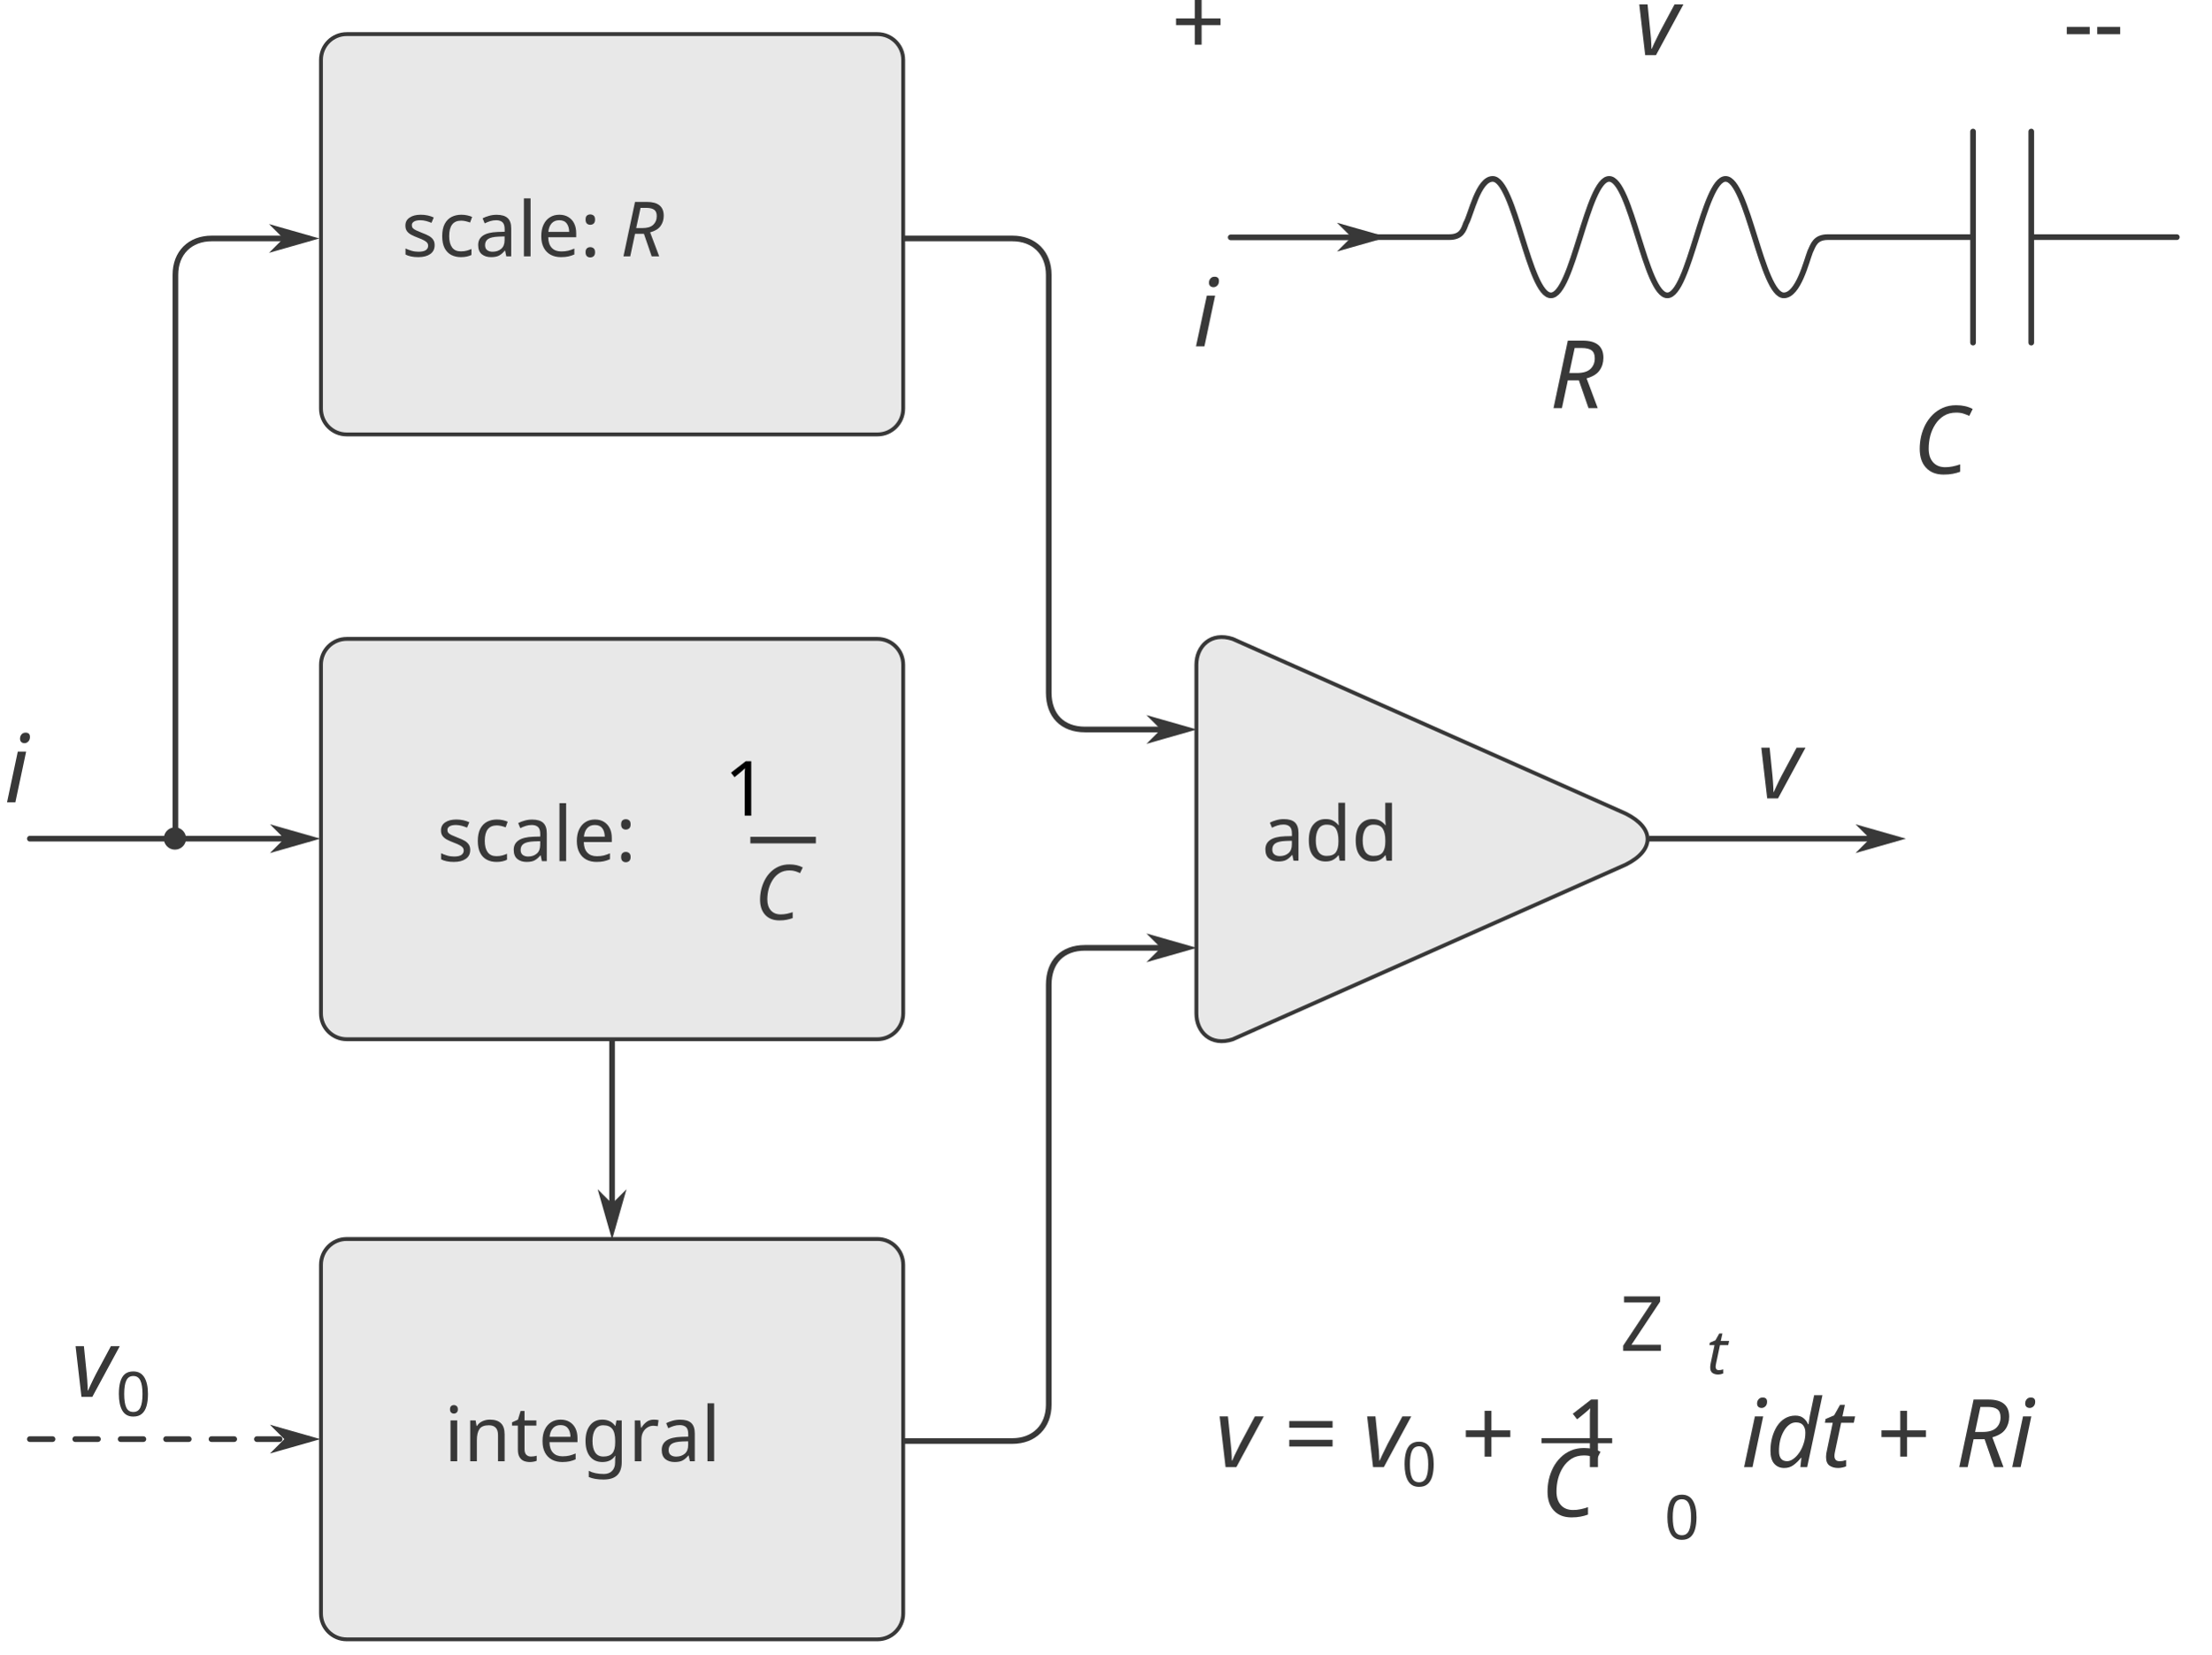
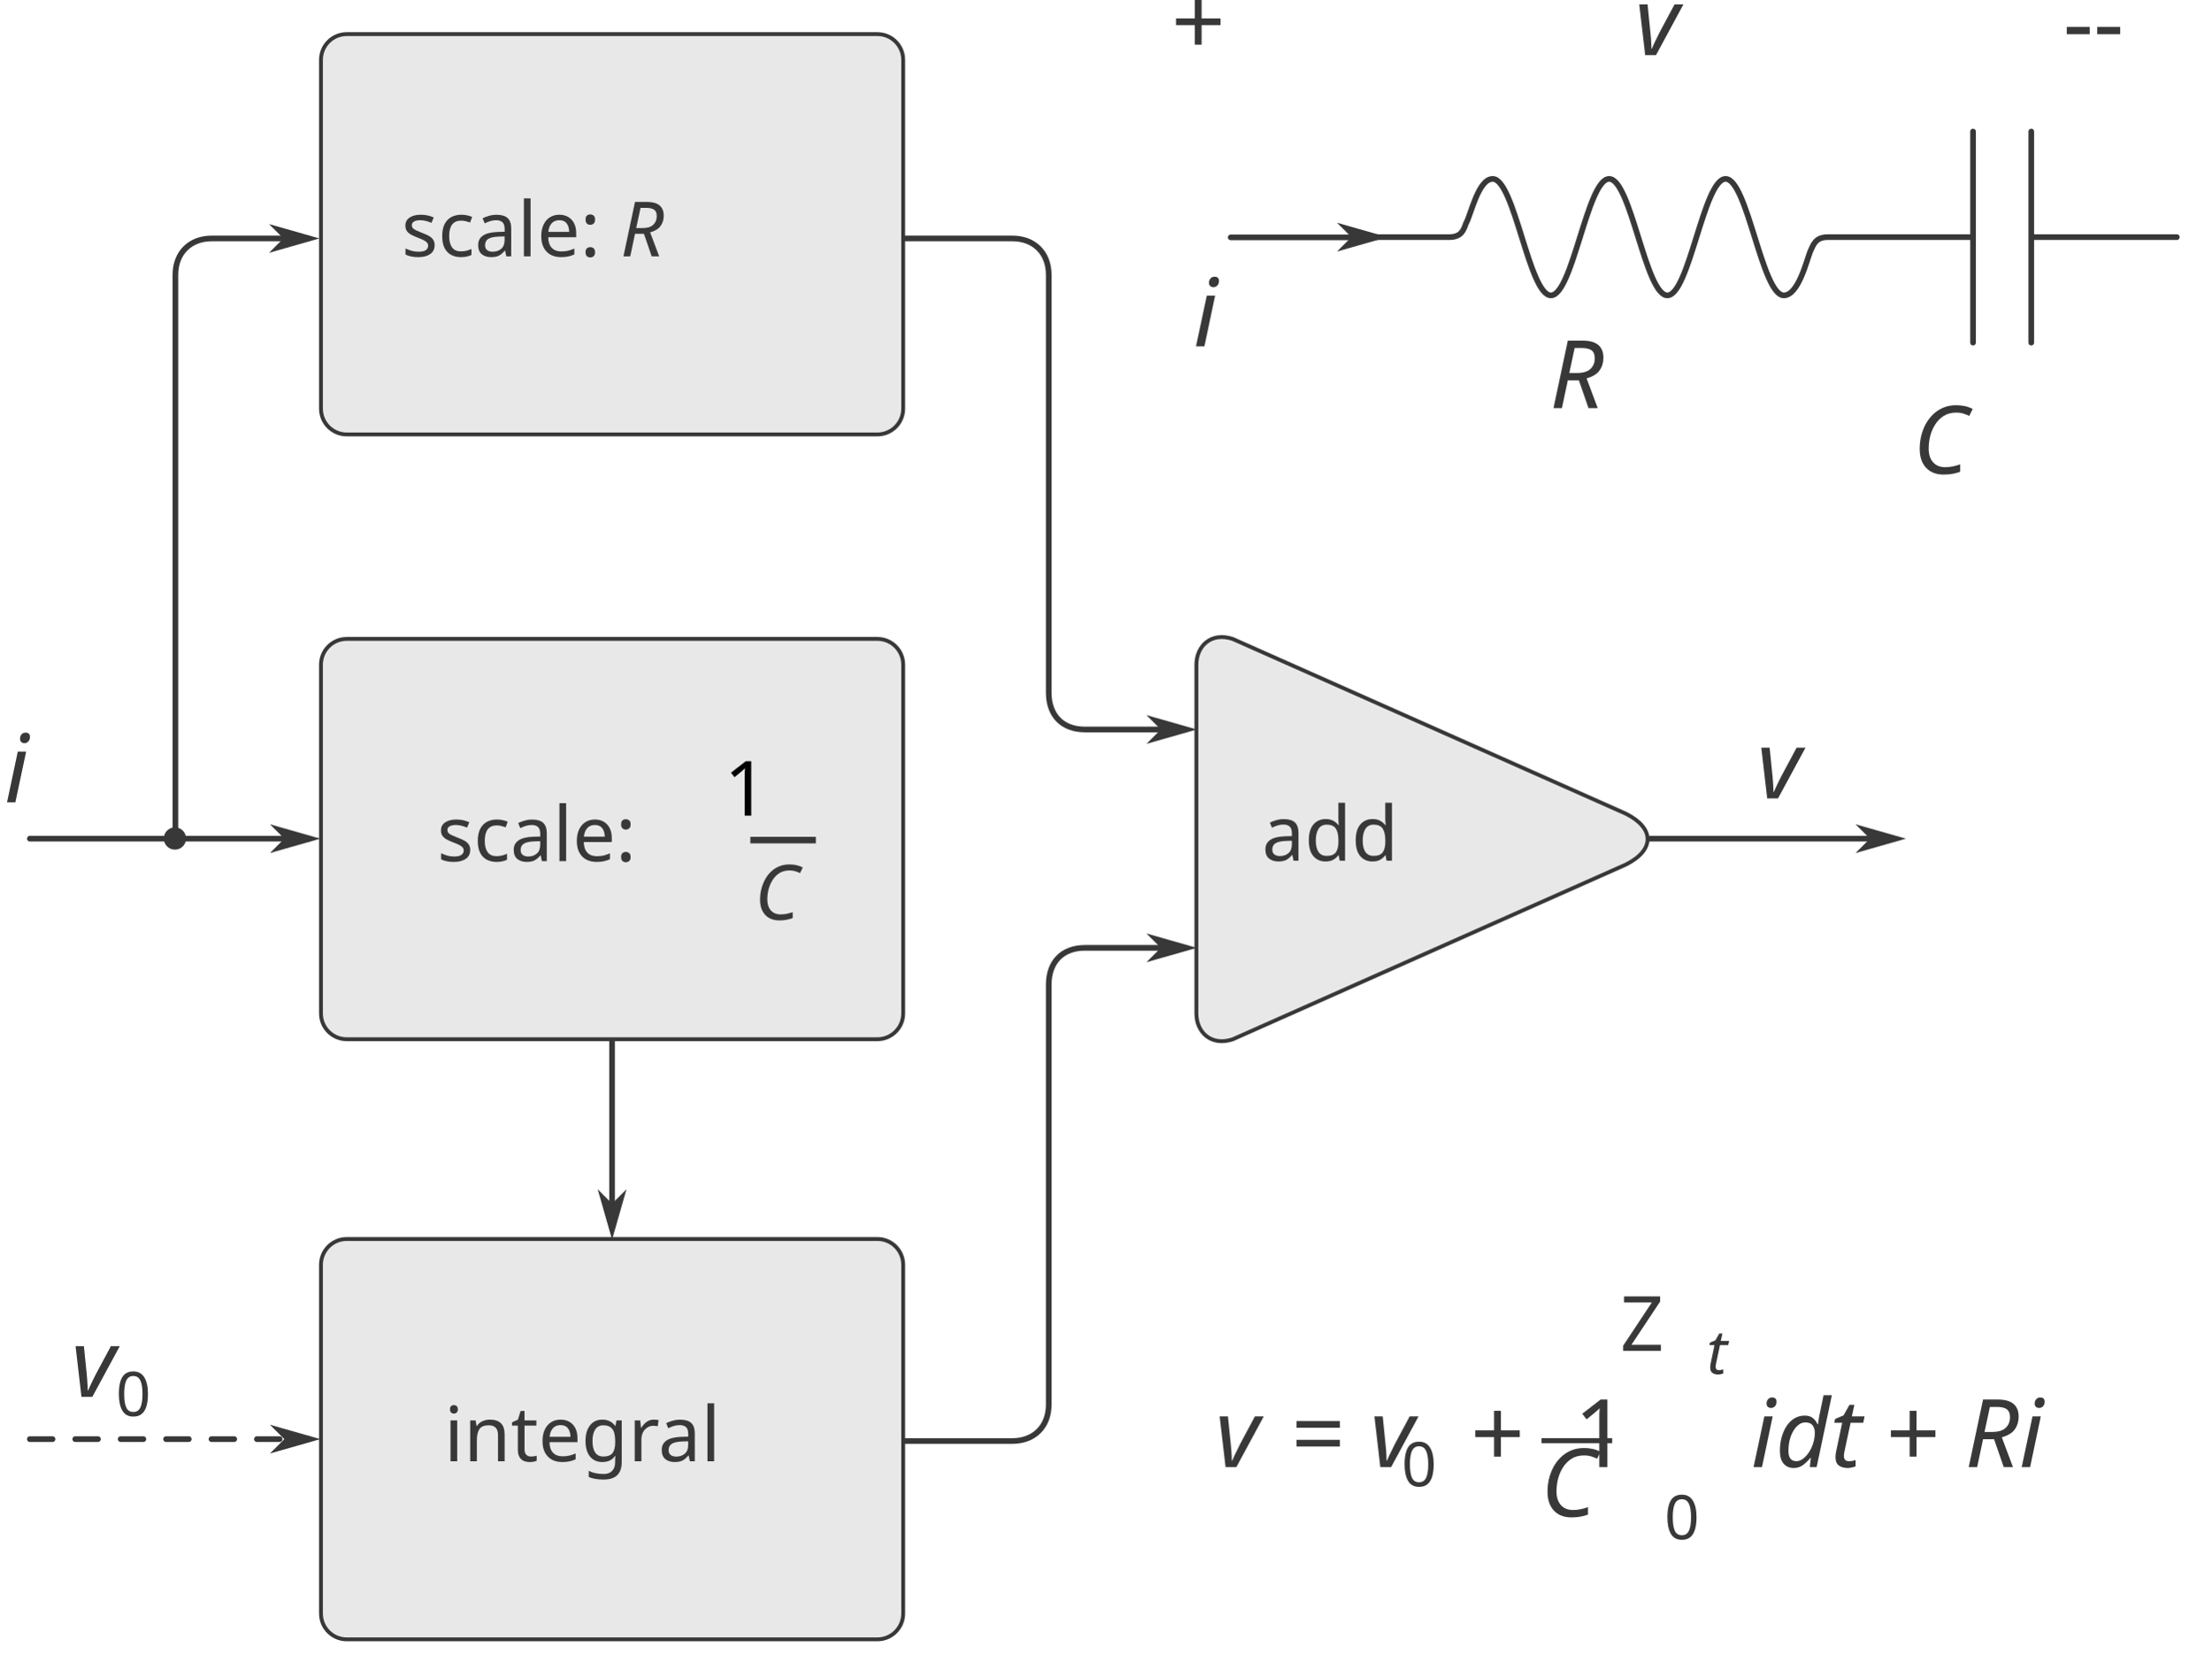
<svg xmlns="http://www.w3.org/2000/svg" version="1.1" preserveAspectRatio="xMinYMin meet" viewBox="0 0 580 434" id="svg10777" width="100%" height="100%">
  <defs id="defs10779">
    <marker refX="0" refY="0" orient="auto" id="Arrow1Mend" style="overflow:visible">
      <path d="M 0,0 5,-5 -12.5,0 5,5 0,0 z" transform="matrix(-0.4,0,0,-0.4,-4,0)" id="path4415" style="fill:#383838;fill-rule:evenodd;stroke:#383838;stroke-width:1pt;marker-start:none" />
    </marker>
    <marker refX="0" refY="0" orient="auto" id="Arrow1Mend-0" style="overflow:visible">
      <path d="M 0,0 5,-5 -12.5,0 5,5 0,0 z" transform="matrix(-0.4,0,0,-0.4,-4,0)" id="path4415-3" style="fill:#383838;fill-rule:evenodd;stroke:#383838;stroke-width:1pt;marker-start:none" />
    </marker>
    <marker refX="0" refY="0" orient="auto" id="Arrow1Mend-8" style="overflow:visible">
      <path d="M 0,0 5,-5 -12.5,0 5,5 0,0 z" transform="matrix(-0.4,0,0,-0.4,-4,0)" id="path4415-4" style="fill:#383838;fill-rule:evenodd;stroke:#383838;stroke-width:1pt;marker-start:none" />
    </marker>
    <marker refX="0" refY="0" orient="auto" id="Arrow1Mend-7" style="overflow:visible">
      <path d="M 0,0 5,-5 -12.5,0 5,5 0,0 z" transform="matrix(-0.4,0,0,-0.4,-4,0)" id="path4415-8" style="fill:#383838;fill-rule:evenodd;stroke:#383838;stroke-width:1pt;marker-start:none" />
    </marker>
    <marker refX="0" refY="0" orient="auto" id="Arrow1Mend-88" style="overflow:visible">
      <path d="M 0,0 5,-5 -12.5,0 5,5 0,0 z" transform="matrix(-0.4,0,0,-0.4,-4,0)" id="path4415-2" style="fill:#383838;fill-rule:evenodd;stroke:#383838;stroke-width:1pt;marker-start:none" />
    </marker>
    <marker refX="0" refY="0" orient="auto" id="Arrow1Mend-05" style="overflow:visible">
      <path d="M 0,0 5,-5 -12.5,0 5,5 0,0 z" transform="matrix(-0.4,0,0,-0.4,-4,0)" id="path4415-86" style="fill:#383838;fill-rule:evenodd;stroke:#383838;stroke-width:1pt;marker-start:none" />
    </marker>
    <marker refX="0" refY="0" orient="auto" id="Arrow1Mend-4" style="overflow:visible">
      <path d="M 0,0 5,-5 -12.5,0 5,5 0,0 z" transform="matrix(-0.4,0,0,-0.4,-4,0)" id="path4415-1" style="fill:#383838;fill-rule:evenodd;stroke:#383838;stroke-width:1pt;marker-start:none" />
    </marker>
    <marker refX="0" refY="0" orient="auto" id="Arrow1Mend-84" style="overflow:visible">
      <path d="M 0,0 5,-5 -12.5,0 5,5 0,0 z" transform="matrix(-0.4,0,0,-0.4,-4,0)" id="path4415-6" style="fill:#383838;fill-rule:evenodd;stroke:#383838;stroke-width:1pt;marker-start:none" />
    </marker>
    <marker refX="0" refY="0" orient="auto" id="Arrow1Mend-00" style="overflow:visible">
      <path d="M 0,0 5,-5 -12.5,0 5,5 0,0 z" transform="matrix(-0.4,0,0,-0.4,-4,0)" id="path4415-49" style="fill:#383838;fill-rule:evenodd;stroke:#383838;stroke-width:1pt;marker-start:none" />
    </marker>
    <marker refX="0" refY="0" orient="auto" id="Arrow1Mend-1" style="overflow:visible">
      <path d="M 0,0 5,-5 -12.5,0 5,5 0,0 z" transform="matrix(-0.4,0,0,-0.4,-4,0)" id="path4415-5" style="fill:#383838;fill-rule:evenodd;stroke:#383838;stroke-width:1pt;marker-start:none" />
    </marker>
  </defs>
  <g transform="translate(-42.52865,-327.155)" id="layer1" style="display:inline">
    <text x="468.571" y="490.219" id="text10821" xml:space="preserve" style="font-size:11px;font-style:normal;font-variant:normal;font-weight:normal;font-stretch:normal;text-align:start;line-height:125%;letter-spacing:0px;word-spacing:0px;text-anchor:start;fill:#383838;fill-opacity:1;stroke:none;font-family:cmex10;-inkscape-font-specification:cmex10">
      <tspan x="468.571" y="490.219" id="tspan10823" />
    </text>
    <rect width="152.727" height="105" rx="6.764" ry="6.764" x="126.718" y="336.098" id="rect6788" style="fill:#e8e8e8;fill-opacity:1;stroke:#383838;stroke-width:1.015;stroke-linecap:round;stroke-linejoin:round;stroke-miterlimit:4;stroke-opacity:1;stroke-dasharray:none;stroke-dashoffset:0;display:inline" />
    <rect width="152.727" height="105" rx="6.764" ry="6.764" x="126.718" y="652.121" id="rect6788-91" style="fill:#e8e8e8;fill-opacity:1;stroke:#383838;stroke-width:1.015;stroke-linecap:round;stroke-linejoin:round;stroke-miterlimit:4;stroke-opacity:1;stroke-dasharray:none;stroke-dashoffset:0;display:inline" />
    <path d="m 365.9,494.743 c -5.727,-1.909 -9.545,1.909 -9.545,6.764 l 0,91.471 c 0,4.855 3.818,8.674 9.545,6.764 l 103.091,-45.818 c 7.636,-3.818 7.636,-9.545 0,-13.364 z" id="rect6788-0-5-5" style="fill:#e8e8e8;fill-opacity:1;stroke:#383838;stroke-width:1.015;stroke-linecap:round;stroke-linejoin:round;stroke-miterlimit:4;stroke-opacity:1;stroke-dasharray:none;stroke-dashoffset:0;display:inline" />
    <path d="m 279.445,389.689 28.636,0 c 5.727,0 9.545,3.818 9.545,9.545 l 7e-5,109.603 c 0,6.001 3.627,9.647 9.492,9.647 l 26.421,0" id="path8845-7-8" style="fill:none;stroke:#383838;stroke-width:1.488;stroke-linecap:butt;stroke-linejoin:round;stroke-miterlimit:4;stroke-opacity:1;stroke-dasharray:none;marker-end:url(#Arrow1Mend)" />
    <path d="m 203.082,600.132 0,49.236" id="path8845-9" style="fill:none;stroke:#383838;stroke-width:1.488;stroke-linecap:butt;stroke-linejoin:round;stroke-miterlimit:4;stroke-opacity:1;stroke-dasharray:none;marker-end:url(#Arrow1Mend)" />
    <path d="m 50.355,547.121 73.269,0" id="path8845-9-7" style="fill:none;stroke:#383838;stroke-width:1.488;stroke-linecap:round;stroke-linejoin:round;stroke-miterlimit:4;stroke-opacity:1;stroke-dasharray:none;marker-end:url(#Arrow1Mend)" />
    <path d="m 88.536,547.121 0,-147.886 c 0,-5.727 3.818,-9.545 9.545,-9.545 l 25.3,0" id="path8845-9-7-4" style="fill:none;stroke:#383838;stroke-width:1.488;stroke-linecap:round;stroke-linejoin:round;stroke-miterlimit:4;stroke-opacity:1;stroke-dasharray:none;marker-end:url(#Arrow1Mend)" />
    <path d="m 237,128.362 a 1,1 0 1 1 -2,0 1,1 0 1 1 2,0 z" transform="matrix(1.909089,0,0,1.909089,-362.1293,302.0232)" id="path9674-69" style="fill:#383838;fill-opacity:1;stroke:#383838;stroke-width:1.063;stroke-linecap:round;stroke-linejoin:round;stroke-miterlimit:4;stroke-opacity:1;stroke-dasharray:none;stroke-dashoffset:0" />
    <path d="m 475.112,547.121 64.432,0" id="path8845-9-3" style="fill:none;stroke:#383838;stroke-width:1.488;stroke-linecap:butt;stroke-linejoin:round;stroke-miterlimit:4;stroke-opacity:1;stroke-dasharray:none;marker-end:url(#Arrow1Mend)" />
    <rect width="152.727" height="105" rx="6.764" ry="6.764" x="126.718" y="494.723" id="rect6788-9" style="fill:#e8e8e8;fill-opacity:1;stroke:#383838;stroke-width:1.015;stroke-linecap:round;stroke-linejoin:round;stroke-miterlimit:4;stroke-opacity:1;stroke-dasharray:none;stroke-dashoffset:0;display:inline" />
    <path d="m 50.355,704.611 73.269,0" id="path8845-9-7-1" style="fill:none;stroke:#383838;stroke-width:1.489;stroke-linecap:round;stroke-linejoin:round;stroke-miterlimit:4;stroke-opacity:1;stroke-dasharray:5.956, 5.956;stroke-dashoffset:0;marker-end:url(#Arrow1Mend);display:inline" />
    <path d="m 279.445,705.112 28.636,0 c 5.727,0 9.545,-3.818 9.545,-9.545 l 8e-5,-110.162 c 0,-6.001 3.627,-9.647 9.492,-9.647 l 26.421,0" id="path8845-7-8-2" style="fill:none;stroke:#383838;stroke-width:1.488;stroke-linecap:butt;stroke-linejoin:round;stroke-miterlimit:4;stroke-opacity:1;stroke-dasharray:none;marker-end:url(#Arrow1Mend);display:inline" />
  </g>
  <text style="font-size:24.818px;font-style:italic;font-variant:normal;font-weight:normal;font-stretch:normal;text-align:start;line-height:125%;letter-spacing:0px;word-spacing:0px;text-anchor:start;fill:#383838;fill-opacity:1;stroke:none;font-family:Linux Libertine O;-inkscape-font-specification:Sans Italic" xml:space="preserve" id="text11756" y="209.398" x="460.825">
    <tspan id="tspan11758" y="209.398" x="460.825">v</tspan>
  </text>
  <text style="font-size:24.818px;font-style:italic;font-variant:normal;font-weight:normal;font-stretch:normal;text-align:end;line-height:125%;letter-spacing:0px;word-spacing:0px;text-anchor:end;fill:#383838;fill-opacity:1;stroke:none;font-family:Linux Libertine O;-inkscape-font-specification:Sans Italic" xml:space="preserve" id="text11768" y="210.42" x="26.917">
    <tspan id="tspan11770" y="210.42" x="26.917">i</tspan>
  </text>
  <g id="g4014" transform="matrix(1.909089,0,0,1.909089,-106.7195,-782.3157)">
    <path style="fill:none;stroke:#383838;stroke-width:0.78;stroke-linecap:round;stroke-linejoin:round;stroke-miterlimit:4;stroke-opacity:1;stroke-dasharray:none;marker-start:url(#Arrow1Mend-4);display:inline" id="path11772" d="m 245,442.362 10,0 c 1.732,0 2,-1 2.336,-1.899 C 258,439.362 259,434.362 261,434.362 c 3,0 5,16 8,16 3,0 5,-16 8,-16 3,0 5,16 8,16 3,0 5,-16 8,-16 3,0 5,16 8,16 2,0 3.126,-4.747 3.621,-6 0.436,-0.921 0.694,-2 2.433,-2 l 19.767,0" />
    <path style="fill:none;stroke:#383838;stroke-width:0.78;stroke-linecap:round;stroke-linejoin:round;stroke-miterlimit:4;stroke-opacity:1;stroke-dasharray:none;display:inline" id="path11968-0" d="m 335,427.857 0,29" />
    <path style="fill:none;stroke:#383838;stroke-width:0.78;stroke-linecap:round;stroke-linejoin:round;stroke-miterlimit:4;stroke-opacity:1;stroke-dasharray:none;display:inline" id="path11988" d="m 335.089,442.362 19.911,0" />
    <path style="fill:none;stroke:#383838;stroke-width:0.78;stroke-linecap:round;stroke-linejoin:round;stroke-miterlimit:4;stroke-opacity:1;stroke-dasharray:none;display:inline" id="path11968" d="m 327,427.857 0,29" />
    <path style="fill:none;stroke:#383838;stroke-width:0.78;stroke-linecap:round;stroke-linejoin:round;stroke-miterlimit:4;stroke-opacity:1;stroke-dasharray:none;display:inline" id="path4243" d="m 225,442.393 17.357,0" />
    <text style="font-size:13px;font-style:italic;font-variant:normal;font-weight:normal;font-stretch:normal;text-align:center;line-height:125%;letter-spacing:0px;word-spacing:0px;text-anchor:middle;fill:#383838;fill-opacity:1;stroke:none;font-family:Linux Libertine O;-inkscape-font-specification:Sans Italic" xml:space="preserve" id="text11996" y="465.857" x="281">
      <tspan id="tspan11998" y="465.857" x="281">R</tspan>
    </text>
    <text style="font-size:13px;font-style:italic;font-variant:normal;font-weight:normal;font-stretch:normal;text-align:center;line-height:125%;letter-spacing:0px;word-spacing:0px;text-anchor:middle;fill:#383838;fill-opacity:1;stroke:none;font-family:Linux Libertine O;-inkscape-font-specification:Sans Italic" xml:space="preserve" id="text12000" y="474.857" x="331">
      <tspan id="tspan12002" y="474.857" x="331">C</tspan>
    </text>
    <text style="font-size:13px;font-style:italic;font-variant:normal;font-weight:normal;font-stretch:normal;text-align:center;line-height:125%;letter-spacing:0px;word-spacing:0px;text-anchor:middle;fill:#383838;fill-opacity:1;stroke:none;font-family:Linux Libertine O;-inkscape-font-specification:Sans Italic" xml:space="preserve" id="text12004" y="457.362" x="230">
      <tspan id="tspan12006" y="457.362" x="230">i</tspan>
    </text>
    <text style="font-size:13px;font-style:normal;font-variant:normal;font-weight:normal;font-stretch:normal;text-align:center;line-height:125%;letter-spacing:0px;word-spacing:0px;text-anchor:middle;fill:#383838;fill-opacity:1;stroke:none;font-family:Linux Libertine O;-inkscape-font-specification:Sans" xml:space="preserve" id="text12008" y="417.362" x="229">
      <tspan id="tspan12010" y="417.362" x="229">+</tspan>
    </text>
    <text style="font-size:13px;font-style:normal;font-variant:normal;font-weight:normal;font-stretch:normal;text-align:center;line-height:125%;letter-spacing:0px;word-spacing:0px;text-anchor:middle;fill:#383838;fill-opacity:1;stroke:none;font-family:Linux Libertine O;-inkscape-font-specification:Sans" xml:space="preserve" id="text12012" y="417.463" x="352">
      <tspan id="tspan12014" dx="0 -1.071" y="417.463" x="352">--</tspan>
    </text>
    <text style="font-size:13px;font-style:italic;font-variant:normal;font-weight:normal;font-stretch:normal;text-align:center;line-height:125%;letter-spacing:0px;word-spacing:0px;text-anchor:middle;fill:#383838;fill-opacity:1;stroke:none;font-family:Linux Libertine O;-inkscape-font-specification:Sans Italic" xml:space="preserve" id="text12016" y="417.362" x="292">
      <tspan id="tspan12018" y="417.362" x="292">v</tspan>
    </text>
  </g>
  <text style="font-size:20px;font-style:normal;font-variant:normal;font-weight:normal;font-stretch:normal;text-align:center;line-height:125%;letter-spacing:0px;word-spacing:0px;text-anchor:middle;fill:#383838;fill-opacity:1;stroke:none;display:inline;font-family:Inconsolata LGC;-inkscape-font-specification:Inconsolata LGC" xml:space="preserve" id="text8815" y="67.239" x="160.553">
    <tspan id="tspan8821" y="67.239" x="160.553">scale: <tspan style="font-style:oblique;-inkscape-font-specification:Inconsolata LGC Oblique" id="tspan11581">R</tspan>
    </tspan>
  </text>
  <text style="font-size:20px;font-style:normal;font-variant:normal;font-weight:normal;font-stretch:normal;text-align:center;line-height:125%;letter-spacing:0px;word-spacing:0px;text-anchor:middle;fill:#383838;fill-opacity:1;stroke:none;display:inline;font-family:Inconsolata LGC;-inkscape-font-specification:Inconsolata LGC" xml:space="preserve" id="text8815-0" y="383.261" x="160.553">
    <tspan id="tspan8821-0" y="383.261" x="160.553">integral</tspan>
  </text>
  <text style="font-size:20px;font-style:normal;font-variant:normal;font-weight:normal;font-stretch:normal;text-align:start;line-height:125%;letter-spacing:0px;word-spacing:0px;text-anchor:start;fill:#383838;fill-opacity:1;stroke:none;display:inline;font-family:Inconsolata LGC;-inkscape-font-specification:Inconsolata LGC" xml:space="preserve" id="text9178-7" y="225.747" x="331.007">
    <tspan id="tspan9180-6" y="225.747" x="331.007">add</tspan>
  </text>
  <text style="font-size:20px;font-style:normal;font-variant:normal;font-weight:normal;font-stretch:normal;text-align:center;line-height:125%;letter-spacing:0px;word-spacing:0px;text-anchor:middle;fill:#383838;fill-opacity:1;stroke:none;font-family:Inconsolata LGC;-inkscape-font-specification:Inconsolata LGC" xml:space="preserve" id="text8815-8" y="225.863" x="148.553">
    <tspan id="tspan8821-8" dy="0 0 0 0 0 0" dx="0 0 0 0 0 0" y="225.863" x="148.553">scale:</tspan>
  </text>
  <text style="font-size:20px;font-style:normal;font-variant:normal;font-weight:normal;font-stretch:normal;text-align:start;line-height:125%;letter-spacing:0px;word-spacing:0px;text-anchor:start;fill:#383838;fill-opacity:1;stroke:none;font-family:Inconsolata LGC;-inkscape-font-specification:Sans" xml:space="preserve" id="text11562" y="241.205" x="197.935">
    <tspan style="font-style:oblique;-inkscape-font-specification:Inconsolata LGC Oblique" id="tspan11564" y="241.205" x="197.935">C</tspan>
  </text>
  <text style="font-size:24.818px;font-style:italic;font-variant:normal;font-weight:normal;font-stretch:normal;text-align:center;line-height:125%;letter-spacing:0px;word-spacing:0px;text-anchor:middle;fill:#383838;fill-opacity:1;stroke:none;display:inline;font-family:Linux Libertine O;-inkscape-font-specification:Sans Italic" xml:space="preserve" id="text11762-5" y="366.371" x="18.633">
    <tspan style="text-align:start;text-anchor:start" id="tspan11764-2" dx="0" y="366.371" x="18.633">v<tspan style="font-size:16.132px;font-style:normal;text-align:start;text-anchor:start;baseline-shift:sub;-inkscape-font-specification:Linux Libertine O" id="tspan11766-5" />
    </tspan>
  </text>
  <g style="display:inline" id="g3089-7" transform="matrix(1.909089,0,0,1.909089,-381.9674,-720.1728)">
    <text x="367.036" y="578.791" id="text10849-2" xml:space="preserve" style="font-size:13px;font-style:italic;font-variant:normal;font-weight:normal;font-stretch:normal;text-align:start;line-height:125%;letter-spacing:0px;word-spacing:0px;text-anchor:start;fill:#383838;fill-opacity:1;stroke:none;font-family:Linux Libertine O;-inkscape-font-specification:Sans Italic">
-       <tspan x="367.036" y="578.791" dx="0 0 0 0 0 0 0 0 0 0 0 0 0 0 0 0 -1 2 -0.3 0 0 0 0 1.5" dy="0 0 0 0 0 0 0 0 0 0 -6.5 5.46 0 0 0 0 1" id="tspan10851-9" xml:space="preserve">v <tspan id="tspan3093" style="font-style:normal;-inkscape-font-specification:Linux Libertine O">=</tspan> v <tspan dx="0.7" id="tspan11392-6" xml:space="preserve" style="font-style:normal;-inkscape-font-specification:Linux Libertine O"> +  1</tspan>     i<tspan id="tspan11422-2" xml:space="preserve" style="font-style:italic;-inkscape-font-specification:Linux Libertine O Italic">d</tspan>t <tspan id="tspan11394-5" xml:space="preserve" style="font-style:normal;-inkscape-font-specification:Linux Libertine O">+</tspan> Ri</tspan>
+       <tspan x="367.036" y="578.791" dx="0 0 0 0 0 0 0 0 0 0 0 0 0 0 0 0 -1 2 -0.3 0 0 0 0 1.5" dy="0 0 0 0 0 0 0 0 0 0 -6.5 5.46 0 0 0 0 1" id="tspan10851-9" xml:space="preserve">v <tspan dx="1" id="tspan3093" style="font-style:normal;-inkscape-font-specification:Linux Libertine O">=</tspan> v <tspan dx="1" id="tspan11392-6" xml:space="preserve" style="font-style:normal;-inkscape-font-specification:Linux Libertine O"> +  1</tspan>     i<tspan id="tspan11422-2" xml:space="preserve" style="font-style:italic;-inkscape-font-specification:Linux Libertine O Italic">d</tspan>t <tspan id="tspan11394-5" xml:space="preserve" style="font-style:normal;-inkscape-font-specification:Linux Libertine O">+</tspan> Ri</tspan>
    </text>
    <g transform="translate(-67.72189,171.4872)" id="g11402-1">
      <text x="496.464" y="414.648" id="text10829-8" xml:space="preserve" style="font-size:13px;font-style:normal;font-variant:normal;font-weight:normal;font-stretch:normal;text-align:start;line-height:125%;letter-spacing:0px;word-spacing:0px;text-anchor:start;fill:#383838;fill-opacity:1;stroke:none;font-family:Linux Libertine O;-inkscape-font-specification:Sans">
        <tspan x="496.464" y="414.648" id="tspan10831-4" xml:space="preserve" style="font-size:65.001%;baseline-shift:sub" />
      </text>
      <text x="502" y="399.648" id="text10833-7" xml:space="preserve" style="font-size:13px;font-style:italic;font-variant:normal;font-weight:normal;font-stretch:normal;text-align:start;line-height:125%;letter-spacing:0px;word-spacing:0px;text-anchor:start;fill:#383838;fill-opacity:1;stroke:none;font-family:Linux Libertine O;-inkscape-font-specification:Sans Italic">
        <tspan x="502" y="399.648" id="tspan10835-7" xml:space="preserve" style="font-size:65.001%;baseline-shift:super" />
      </text>
    </g>
    <text x="411.773" y="585.576" id="text10853-9" xml:space="preserve" style="font-size:13px;font-style:italic;font-variant:normal;font-weight:normal;font-stretch:normal;text-align:start;line-height:125%;letter-spacing:0px;word-spacing:0px;text-anchor:start;fill:#383838;fill-opacity:1;stroke:none;font-family:Linux Libertine O;-inkscape-font-specification:Sans Italic">
      <tspan x="411.773" y="585.576" id="tspan10855-4" xml:space="preserve">C</tspan>
    </text>
    <path d="m 412.242,575.166 9,0" id="path10857-5" style="fill:none;stroke:#383838;stroke-width:0.7;stroke-linecap:square;stroke-linejoin:round;stroke-miterlimit:4;stroke-opacity:1;stroke-dasharray:none" />
  </g>
  <text style="font-size:20px;font-style:normal;font-variant:normal;font-weight:500;font-stretch:normal;line-height:125%;letter-spacing:0px;word-spacing:0px;fill:#383838;fill-opacity:1;stroke:none;display:inline;font-family:jsMath-cmex10;-inkscape-font-specification:jsMath-cmex10 Medium" xml:space="preserve" id="text3088" y="354.305" x="425.015">
    <tspan xml:space="preserve" id="tspan3090" y="354.305" x="425.015">Z</tspan>
  </text>
  <text style="font-size:20px;font-style:normal;font-variant:normal;font-weight:500;font-stretch:normal;text-align:start;line-height:125%;letter-spacing:0px;word-spacing:0px;text-anchor:start;fill:#383838;fill-opacity:1;stroke:none;display:inline;font-family:Inconsolata LGC;-inkscape-font-specification:Inconsolata LGC Medium" xml:space="preserve" id="text34125-3" y="371.386" x="30.375">
    <tspan style="font-size:16.13px;font-style:normal;font-variant:normal;font-weight:normal;font-stretch:normal;text-align:start;text-anchor:start;font-family:Linux Libertine O;-inkscape-font-specification:Linux Libertine O" id="tspan34127-0" y="371.386" x="30.375">0</tspan>
  </text>
  <text style="font-size:20px;font-style:normal;font-variant:normal;font-weight:500;font-stretch:normal;text-align:start;line-height:125%;letter-spacing:0px;word-spacing:0px;text-anchor:start;fill:#383838;fill-opacity:1;stroke:none;display:inline;font-family:Inconsolata LGC;-inkscape-font-specification:Inconsolata LGC Medium" xml:space="preserve" id="text34125" y="389.822" x="367.639">
    <tspan style="font-size:16.13px;font-style:normal;font-variant:normal;font-weight:normal;font-stretch:normal;text-align:start;text-anchor:start;font-family:Linux Libertine O;-inkscape-font-specification:Linux Libertine O" id="tspan34127" y="389.822" x="367.639">0</tspan>
  </text>
  <text style="font-size:20px;font-style:normal;font-variant:normal;font-weight:500;font-stretch:normal;text-align:start;line-height:125%;letter-spacing:0px;word-spacing:0px;text-anchor:start;fill:#383838;fill-opacity:1;stroke:none;display:inline;font-family:Inconsolata LGC;-inkscape-font-specification:Inconsolata LGC Medium" xml:space="preserve" id="text34125-6" y="403.711" x="436.582">
    <tspan style="font-size:16.13px;font-style:normal;font-variant:normal;font-weight:normal;font-stretch:normal;text-align:start;text-anchor:start;font-family:Linux Libertine O;-inkscape-font-specification:Linux Libertine O" id="tspan34127-9" y="403.711" x="436.582">0</tspan>
  </text>
  <text style="font-size:20px;font-style:normal;font-variant:normal;font-weight:500;font-stretch:normal;text-align:center;line-height:125%;letter-spacing:0px;word-spacing:0px;text-anchor:middle;fill:#383838;fill-opacity:1;stroke:none;font-family:Inconsolata LGC;-inkscape-font-specification:Inconsolata LGC Medium" xml:space="preserve" id="text34452" y="360.36" x="447.69">
    <tspan style="font-size:16.13px;font-style:italic;font-variant:normal;font-weight:normal;font-stretch:normal;text-align:start;text-anchor:start;font-family:Linux Libertine O;-inkscape-font-specification:Linux Libertine O Italic" id="tspan34454" y="360.36" x="447.69">t</tspan>
  </text>
  <path d="m 196.826,220.341 17.182,0" id="path11576" style="fill:none;stroke:#383838;stroke-width:1.718;stroke-linecap:butt;stroke-linejoin:miter;stroke-miterlimit:4;stroke-opacity:1;stroke-dasharray:none" />
  <text xml:space="preserve" style="font-size:24px;font-style:normal;font-variant:normal;font-weight:500;font-stretch:normal;text-align:center;line-height:125%;letter-spacing:0px;word-spacing:0px;text-anchor:middle;fill:#000000;fill-opacity:1;stroke:none;font-family:Inconsolata LGC;-inkscape-font-specification:Inconsolata LGC Medium" x="205.047" y="213.943" id="text3140">
    <tspan id="tspan3142" x="205.047" y="213.943" style="font-size:20px">1</tspan>
  </text>
</svg>
